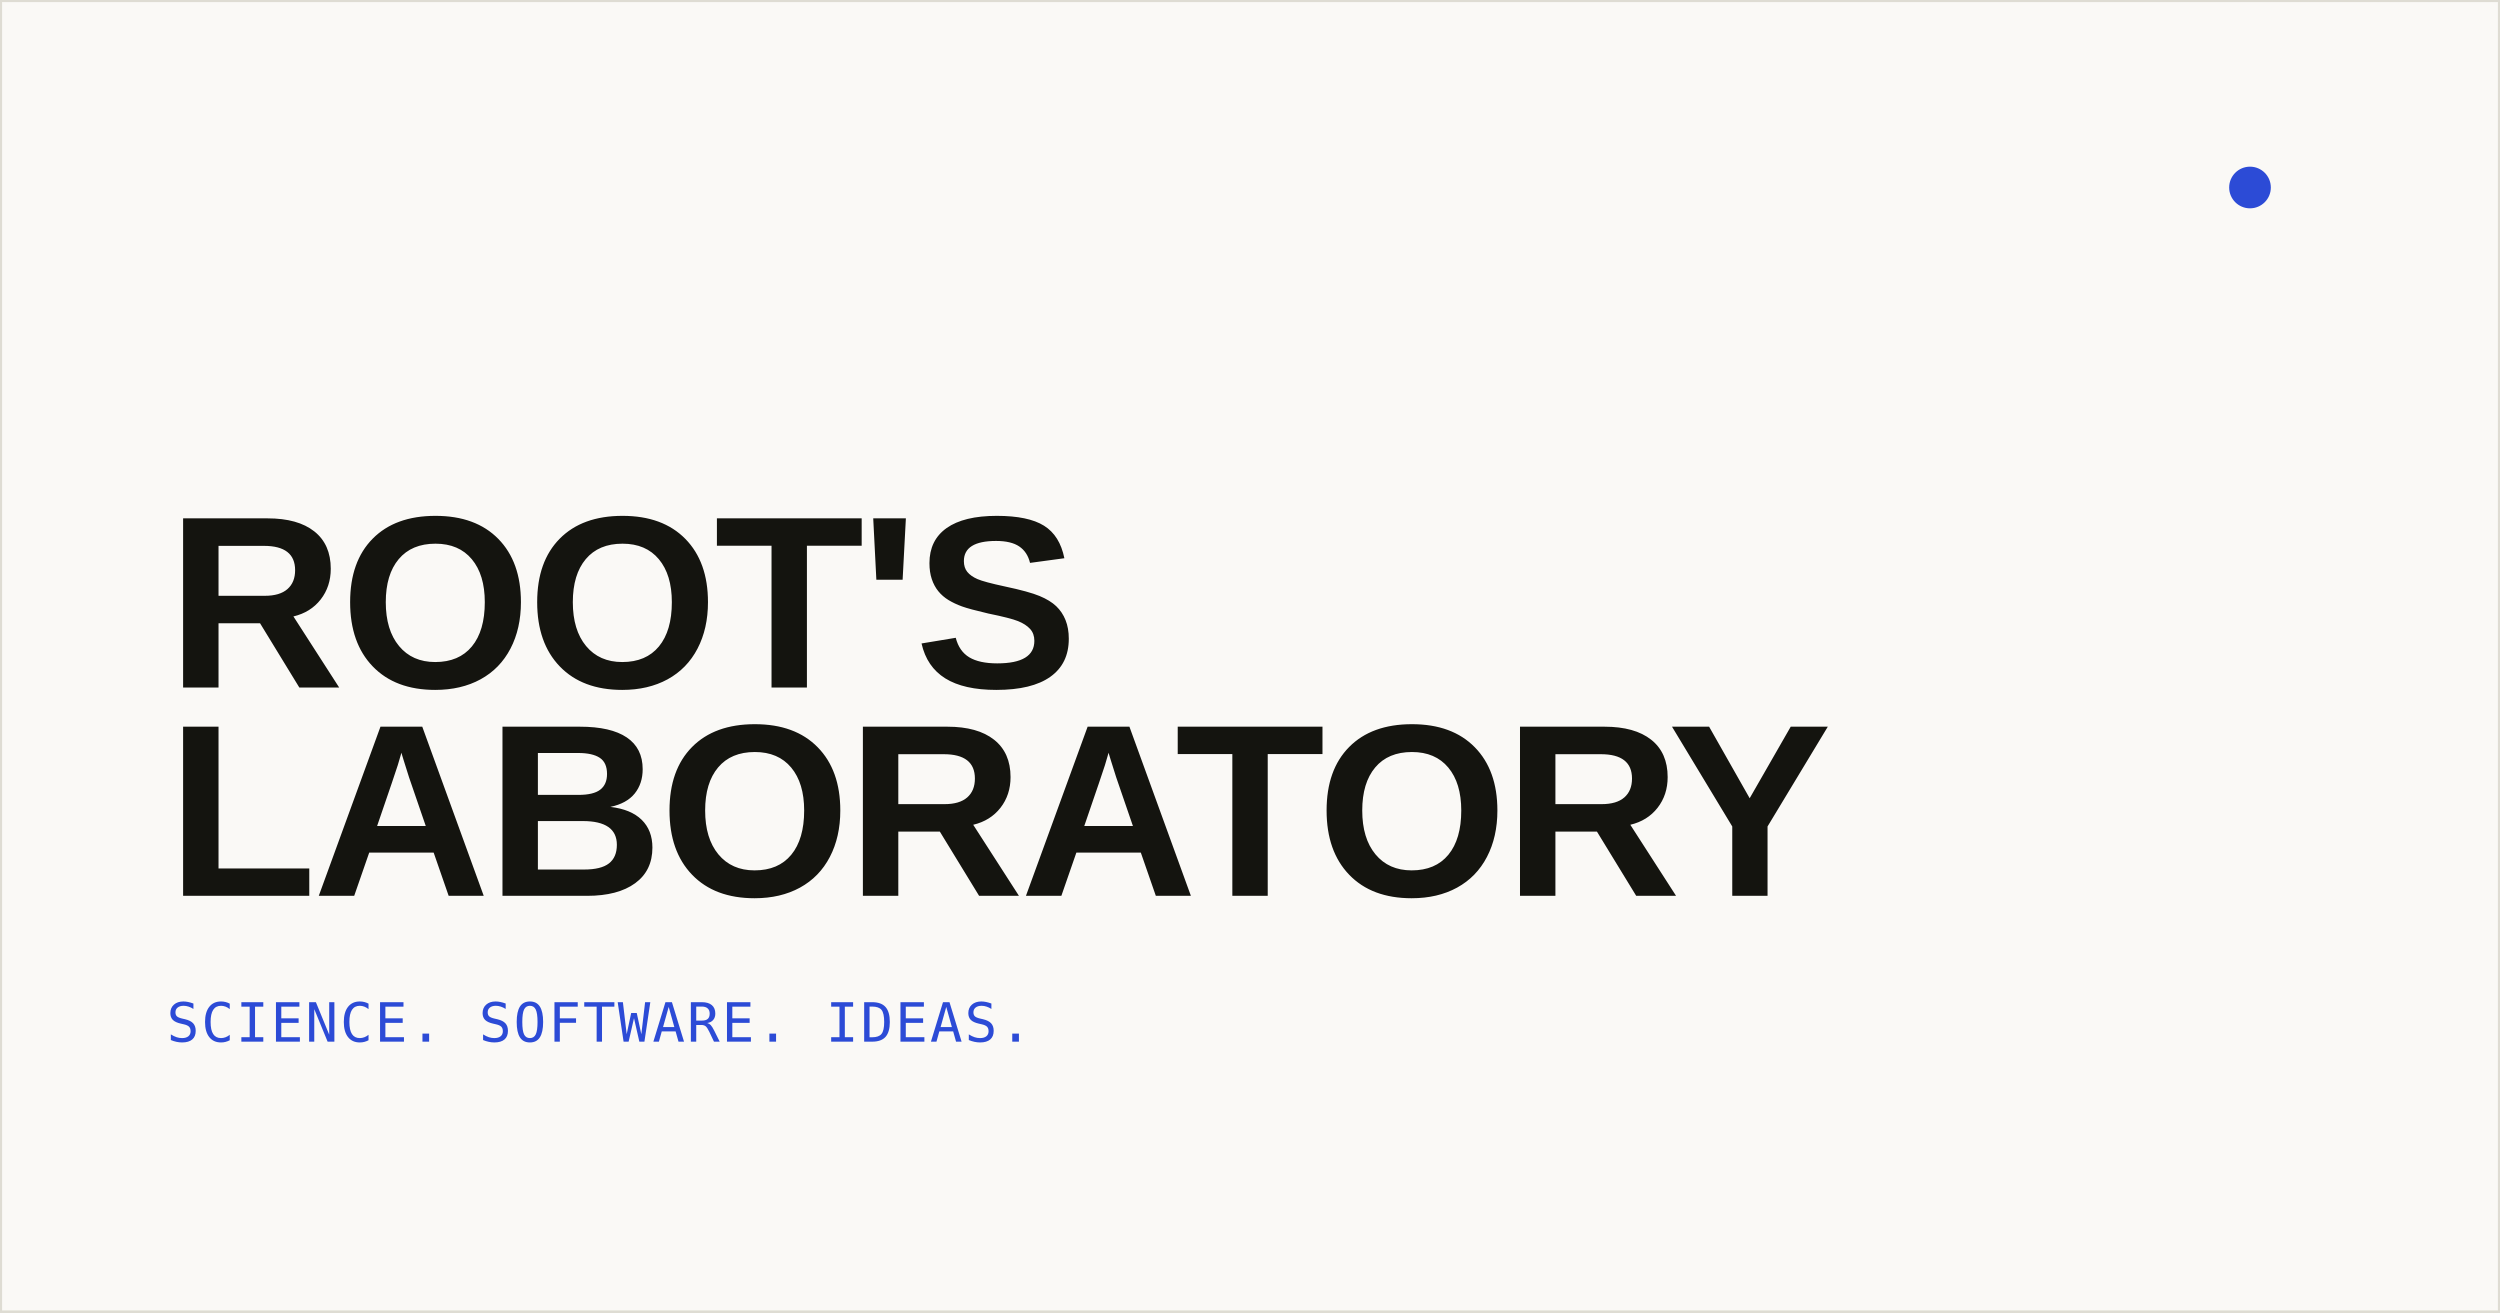
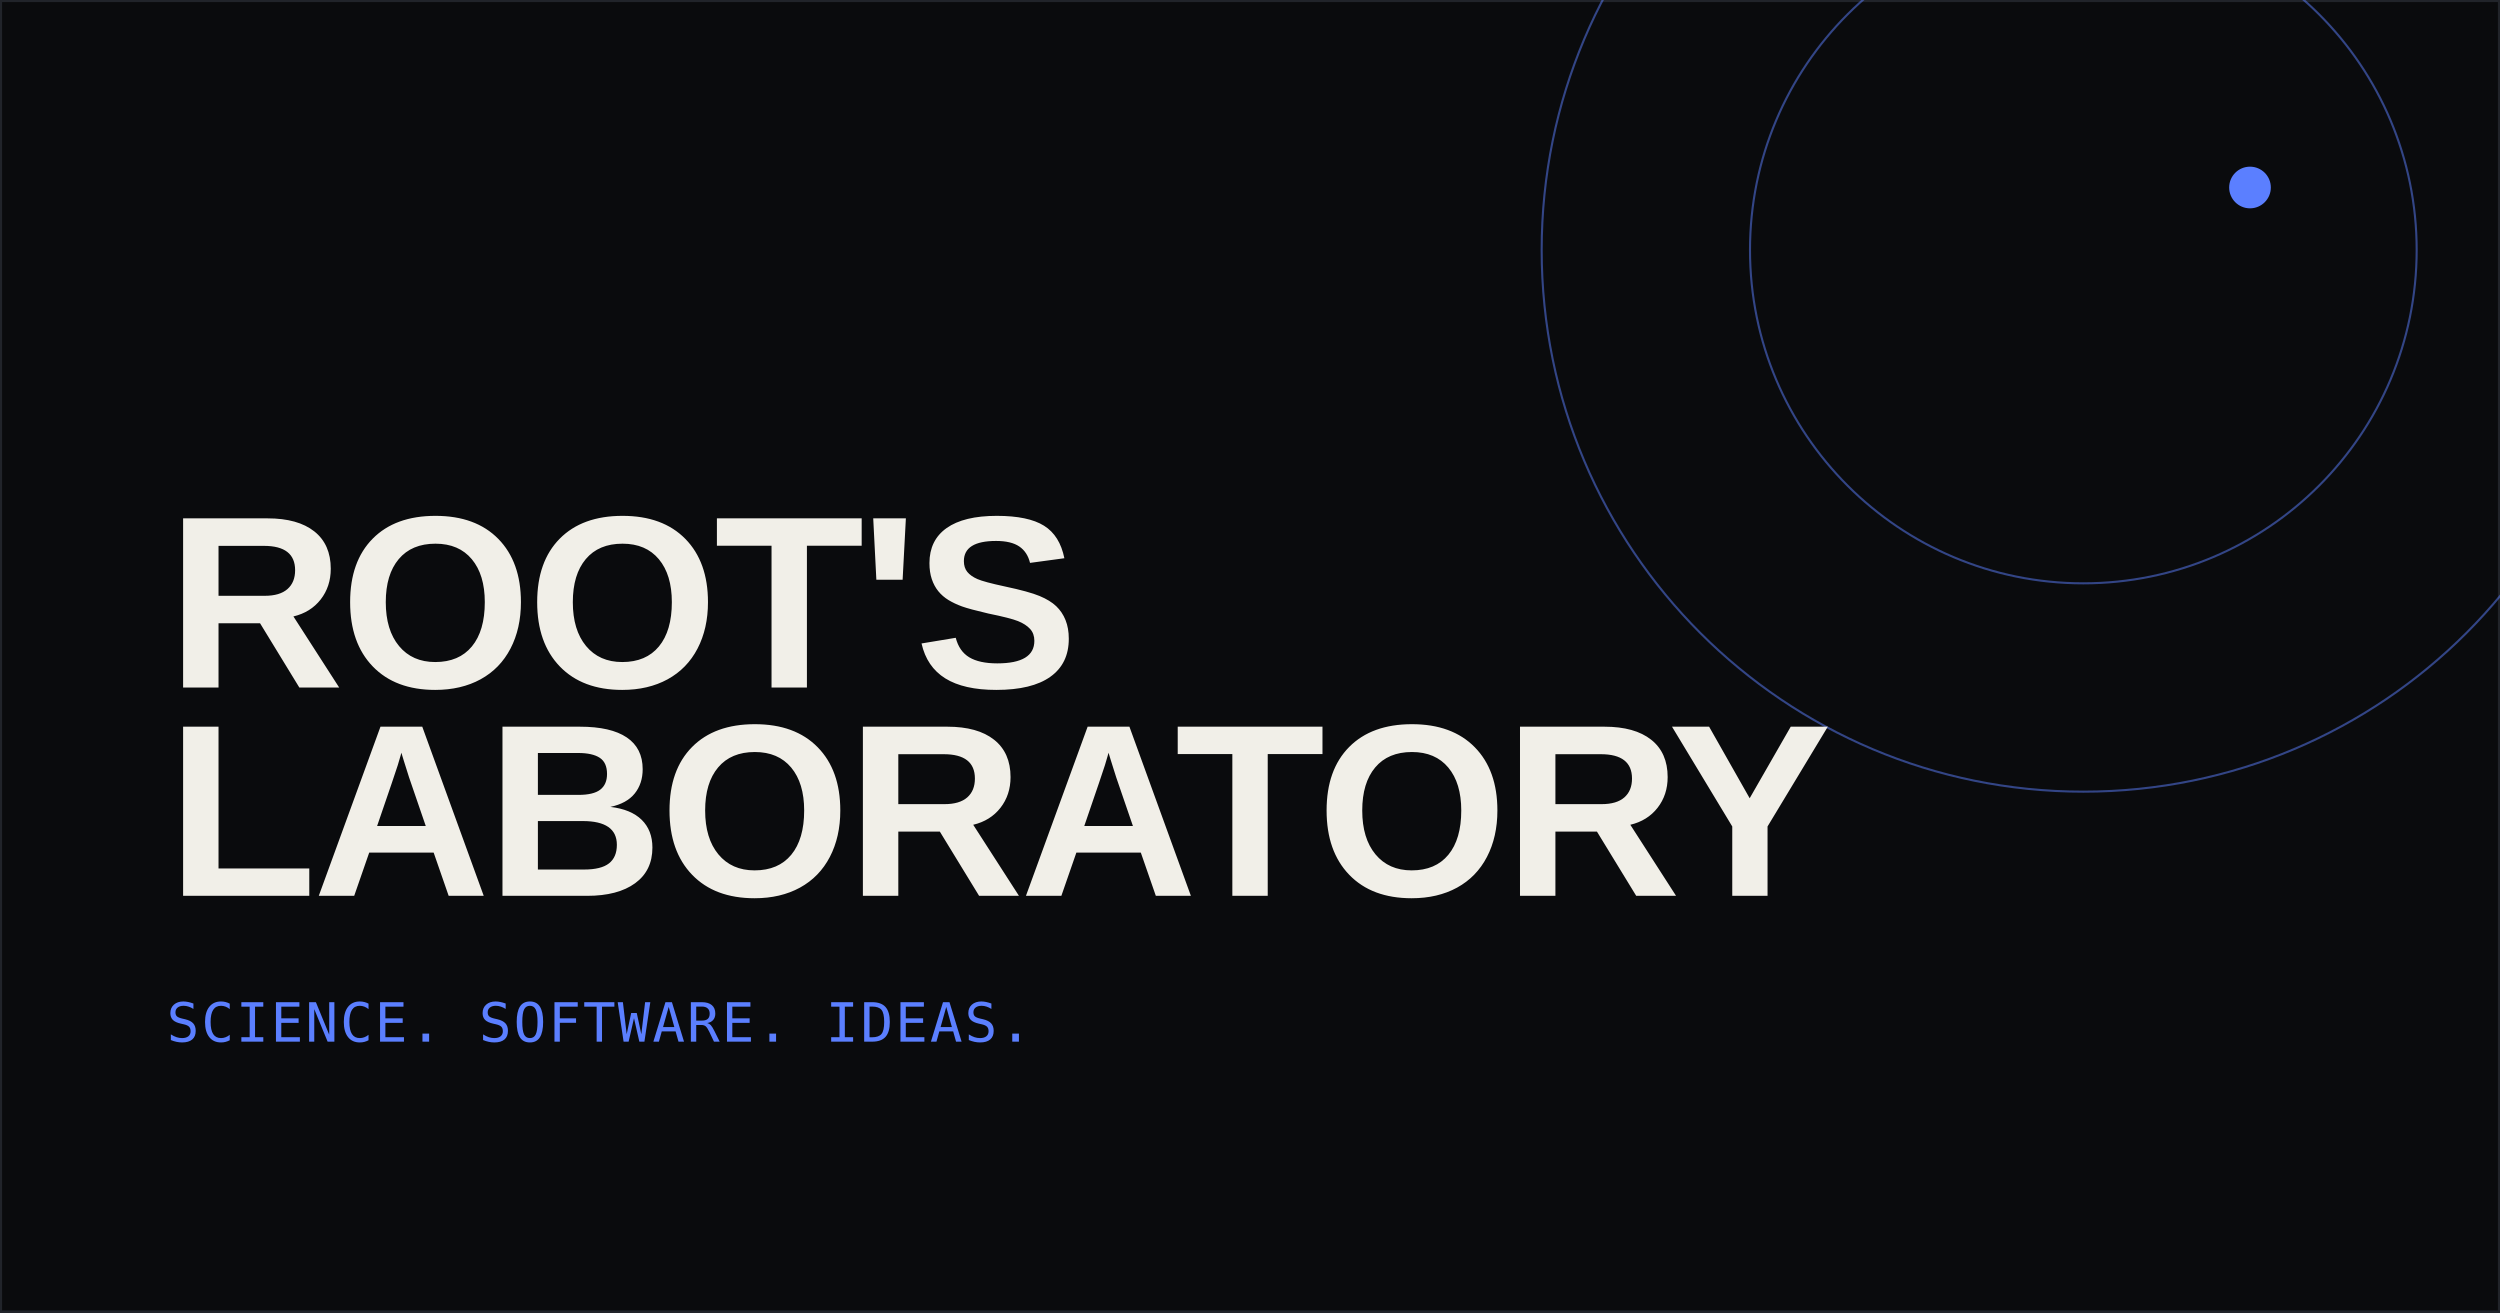
<svg xmlns="http://www.w3.org/2000/svg" width="1200" height="630" viewBox="0 0 1200 630">
-   <rect width="1200" height="630" fill="#faf9f6" />
-   <rect x="0" y="0" width="1200" height="630" fill="none" stroke="#dedcd3" stroke-width="2" />
-   <circle cx="1080" cy="90" r="10" fill="#2c4bd6" />
-   <text x="80" y="330" font-family="IBM Plex Sans, Arial, sans-serif" font-size="118" font-weight="600" letter-spacing="-2" fill="#14140f">ROOT'S</text>
-   <text x="80" y="430" font-family="IBM Plex Sans, Arial, sans-serif" font-size="118" font-weight="600" letter-spacing="-2" fill="#14140f">LABORATORY</text>
-   <text x="80" y="500" font-family="IBM Plex Mono, monospace" font-size="26" letter-spacing="1" fill="#2c4bd6">SCIENCE. SOFTWARE. IDEAS.</text>
+   <rect width="1200" height="630" fill="#0a0b0d" />
+   <rect x="0" y="0" width="1200" height="630" fill="none" stroke="#21242a" stroke-width="2" />
+   <g opacity="0.5" stroke="#5b7fff" stroke-width="1" fill="none">
+     <ellipse cx="1000" cy="120" rx="260" ry="260" />
+     <ellipse cx="1000" cy="120" rx="160" ry="160" />
+   </g>
+   <circle cx="1080" cy="90" r="10" fill="#5b7fff" />
+   <text x="80" y="330" font-family="IBM Plex Sans, Arial, sans-serif" font-size="118" font-weight="600" letter-spacing="-2" fill="#f1efe8">ROOT'S</text>
+   <text x="80" y="430" font-family="IBM Plex Sans, Arial, sans-serif" font-size="118" font-weight="600" letter-spacing="-2" fill="#f1efe8">LABORATORY</text>
+   <text x="80" y="500" font-family="IBM Plex Mono, monospace" font-size="26" letter-spacing="1" fill="#5b7fff">SCIENCE. SOFTWARE. IDEAS.</text>
</svg>
